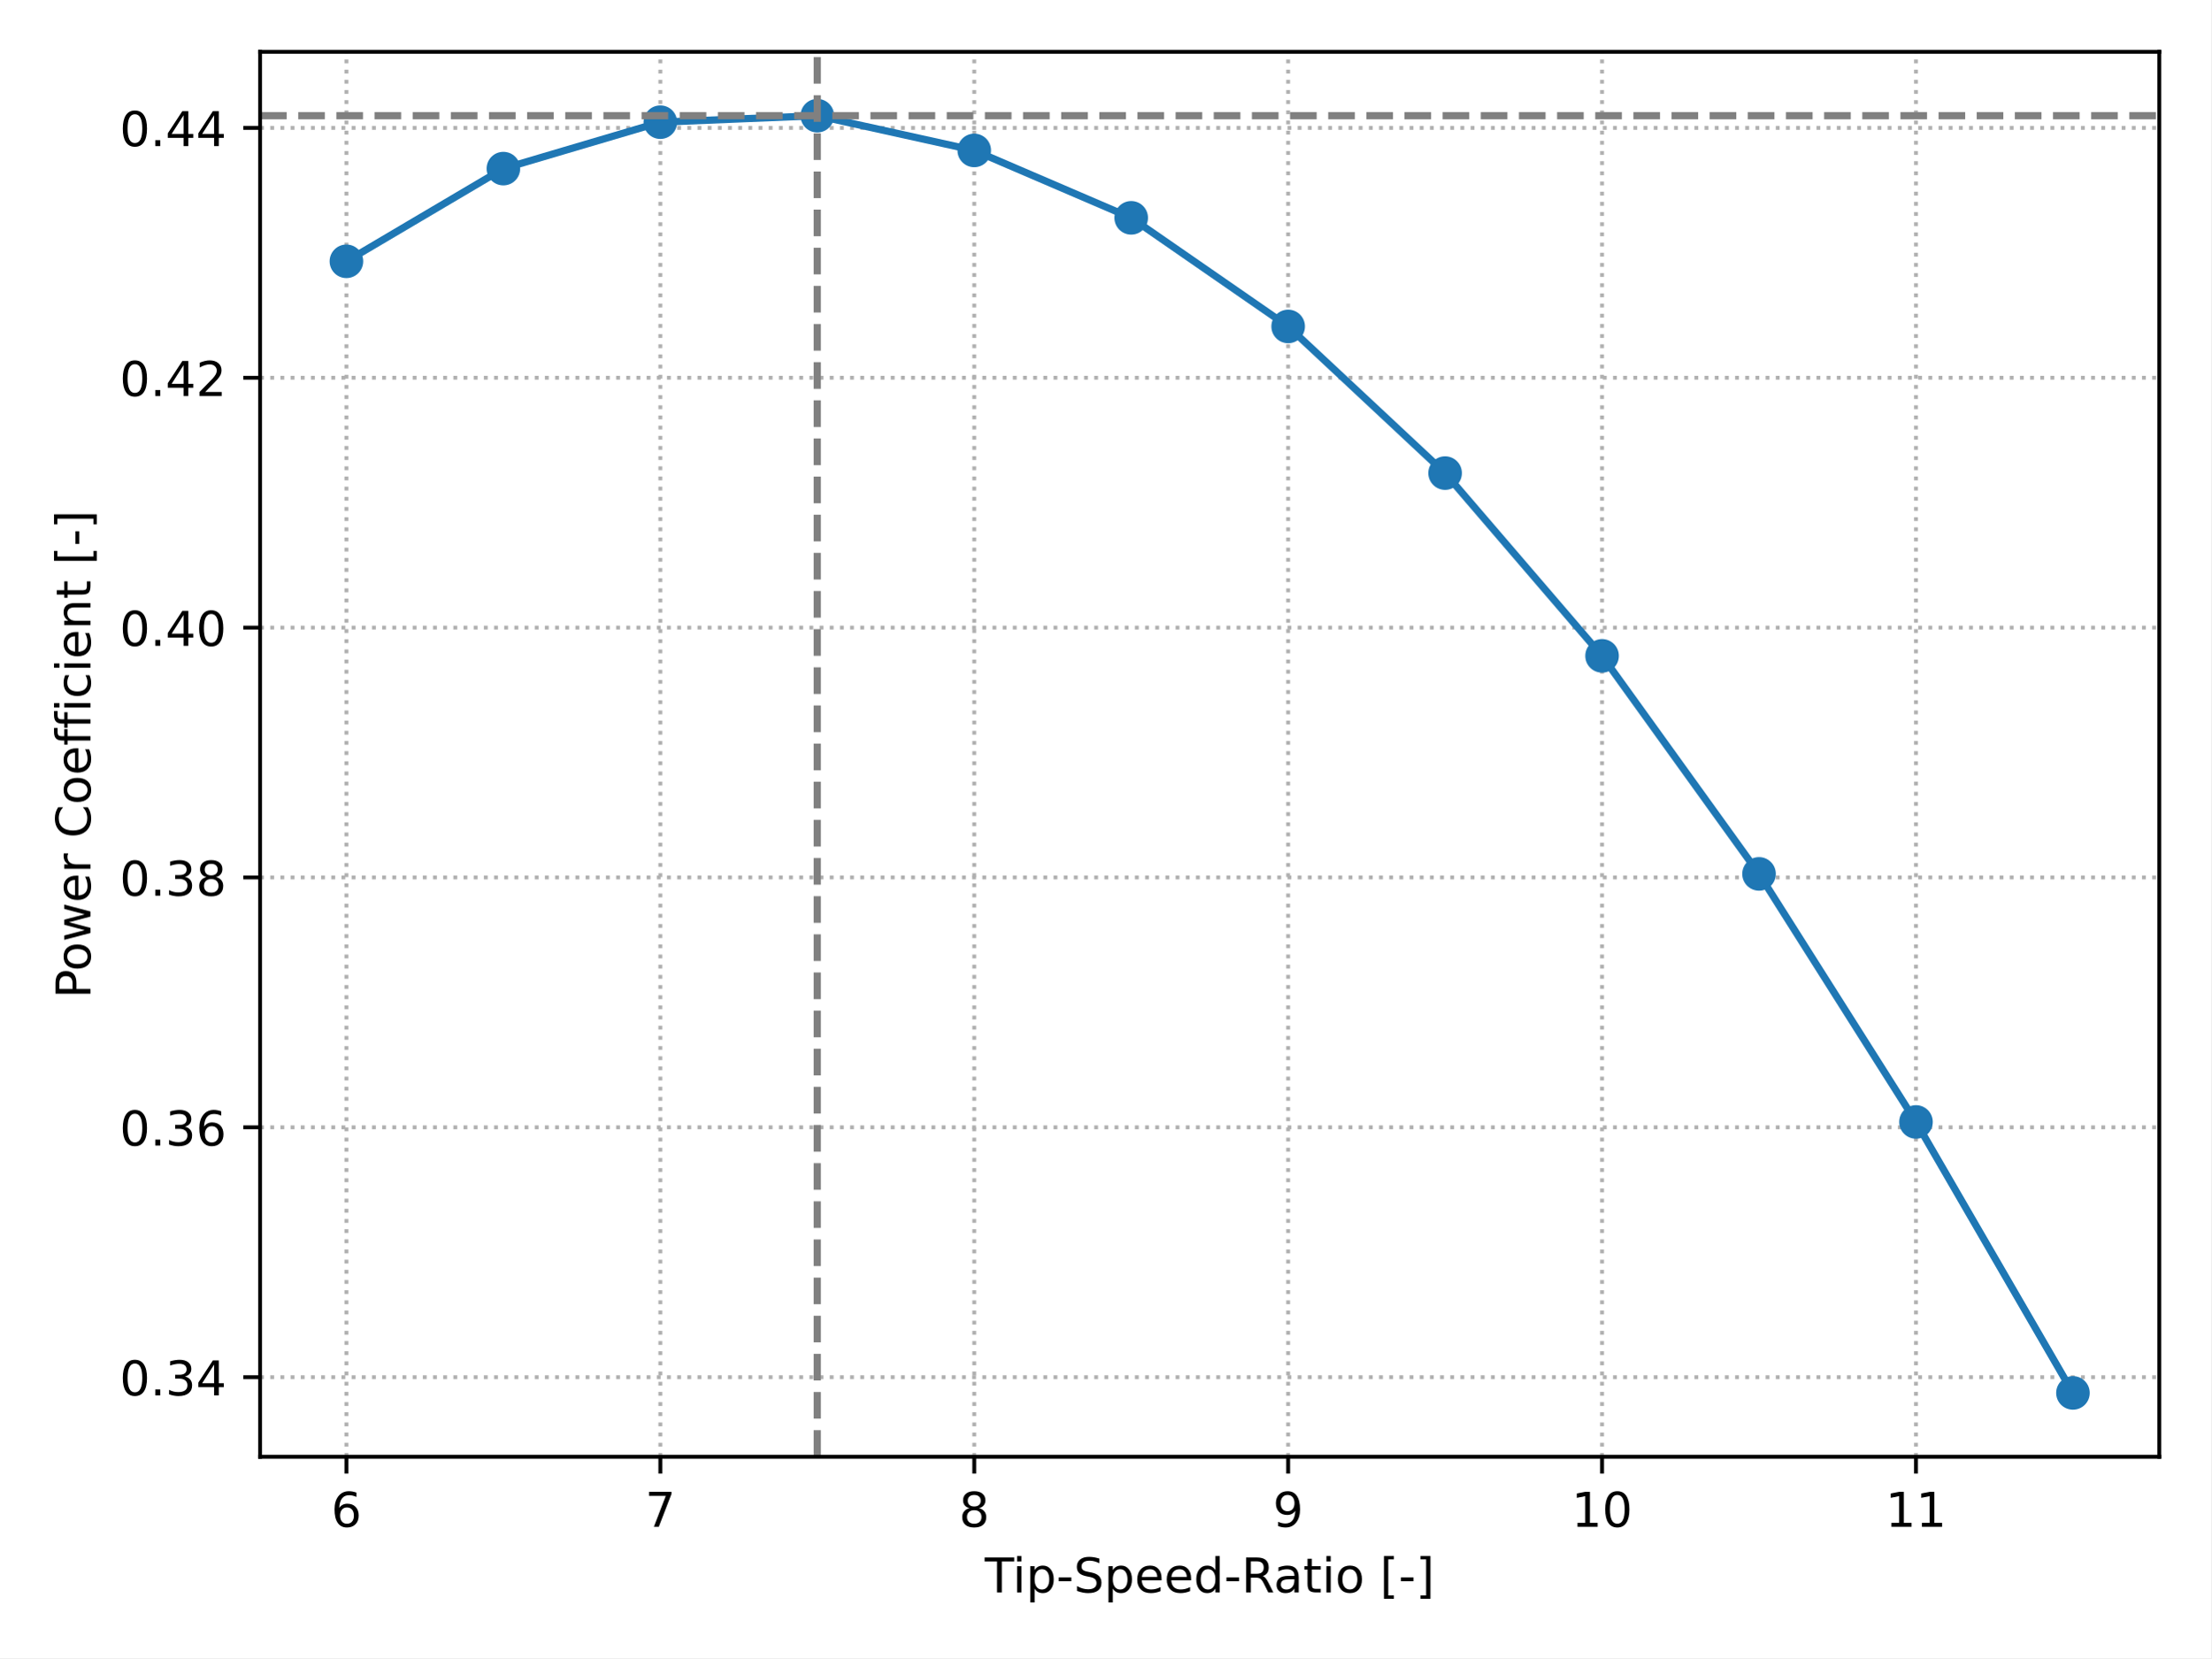
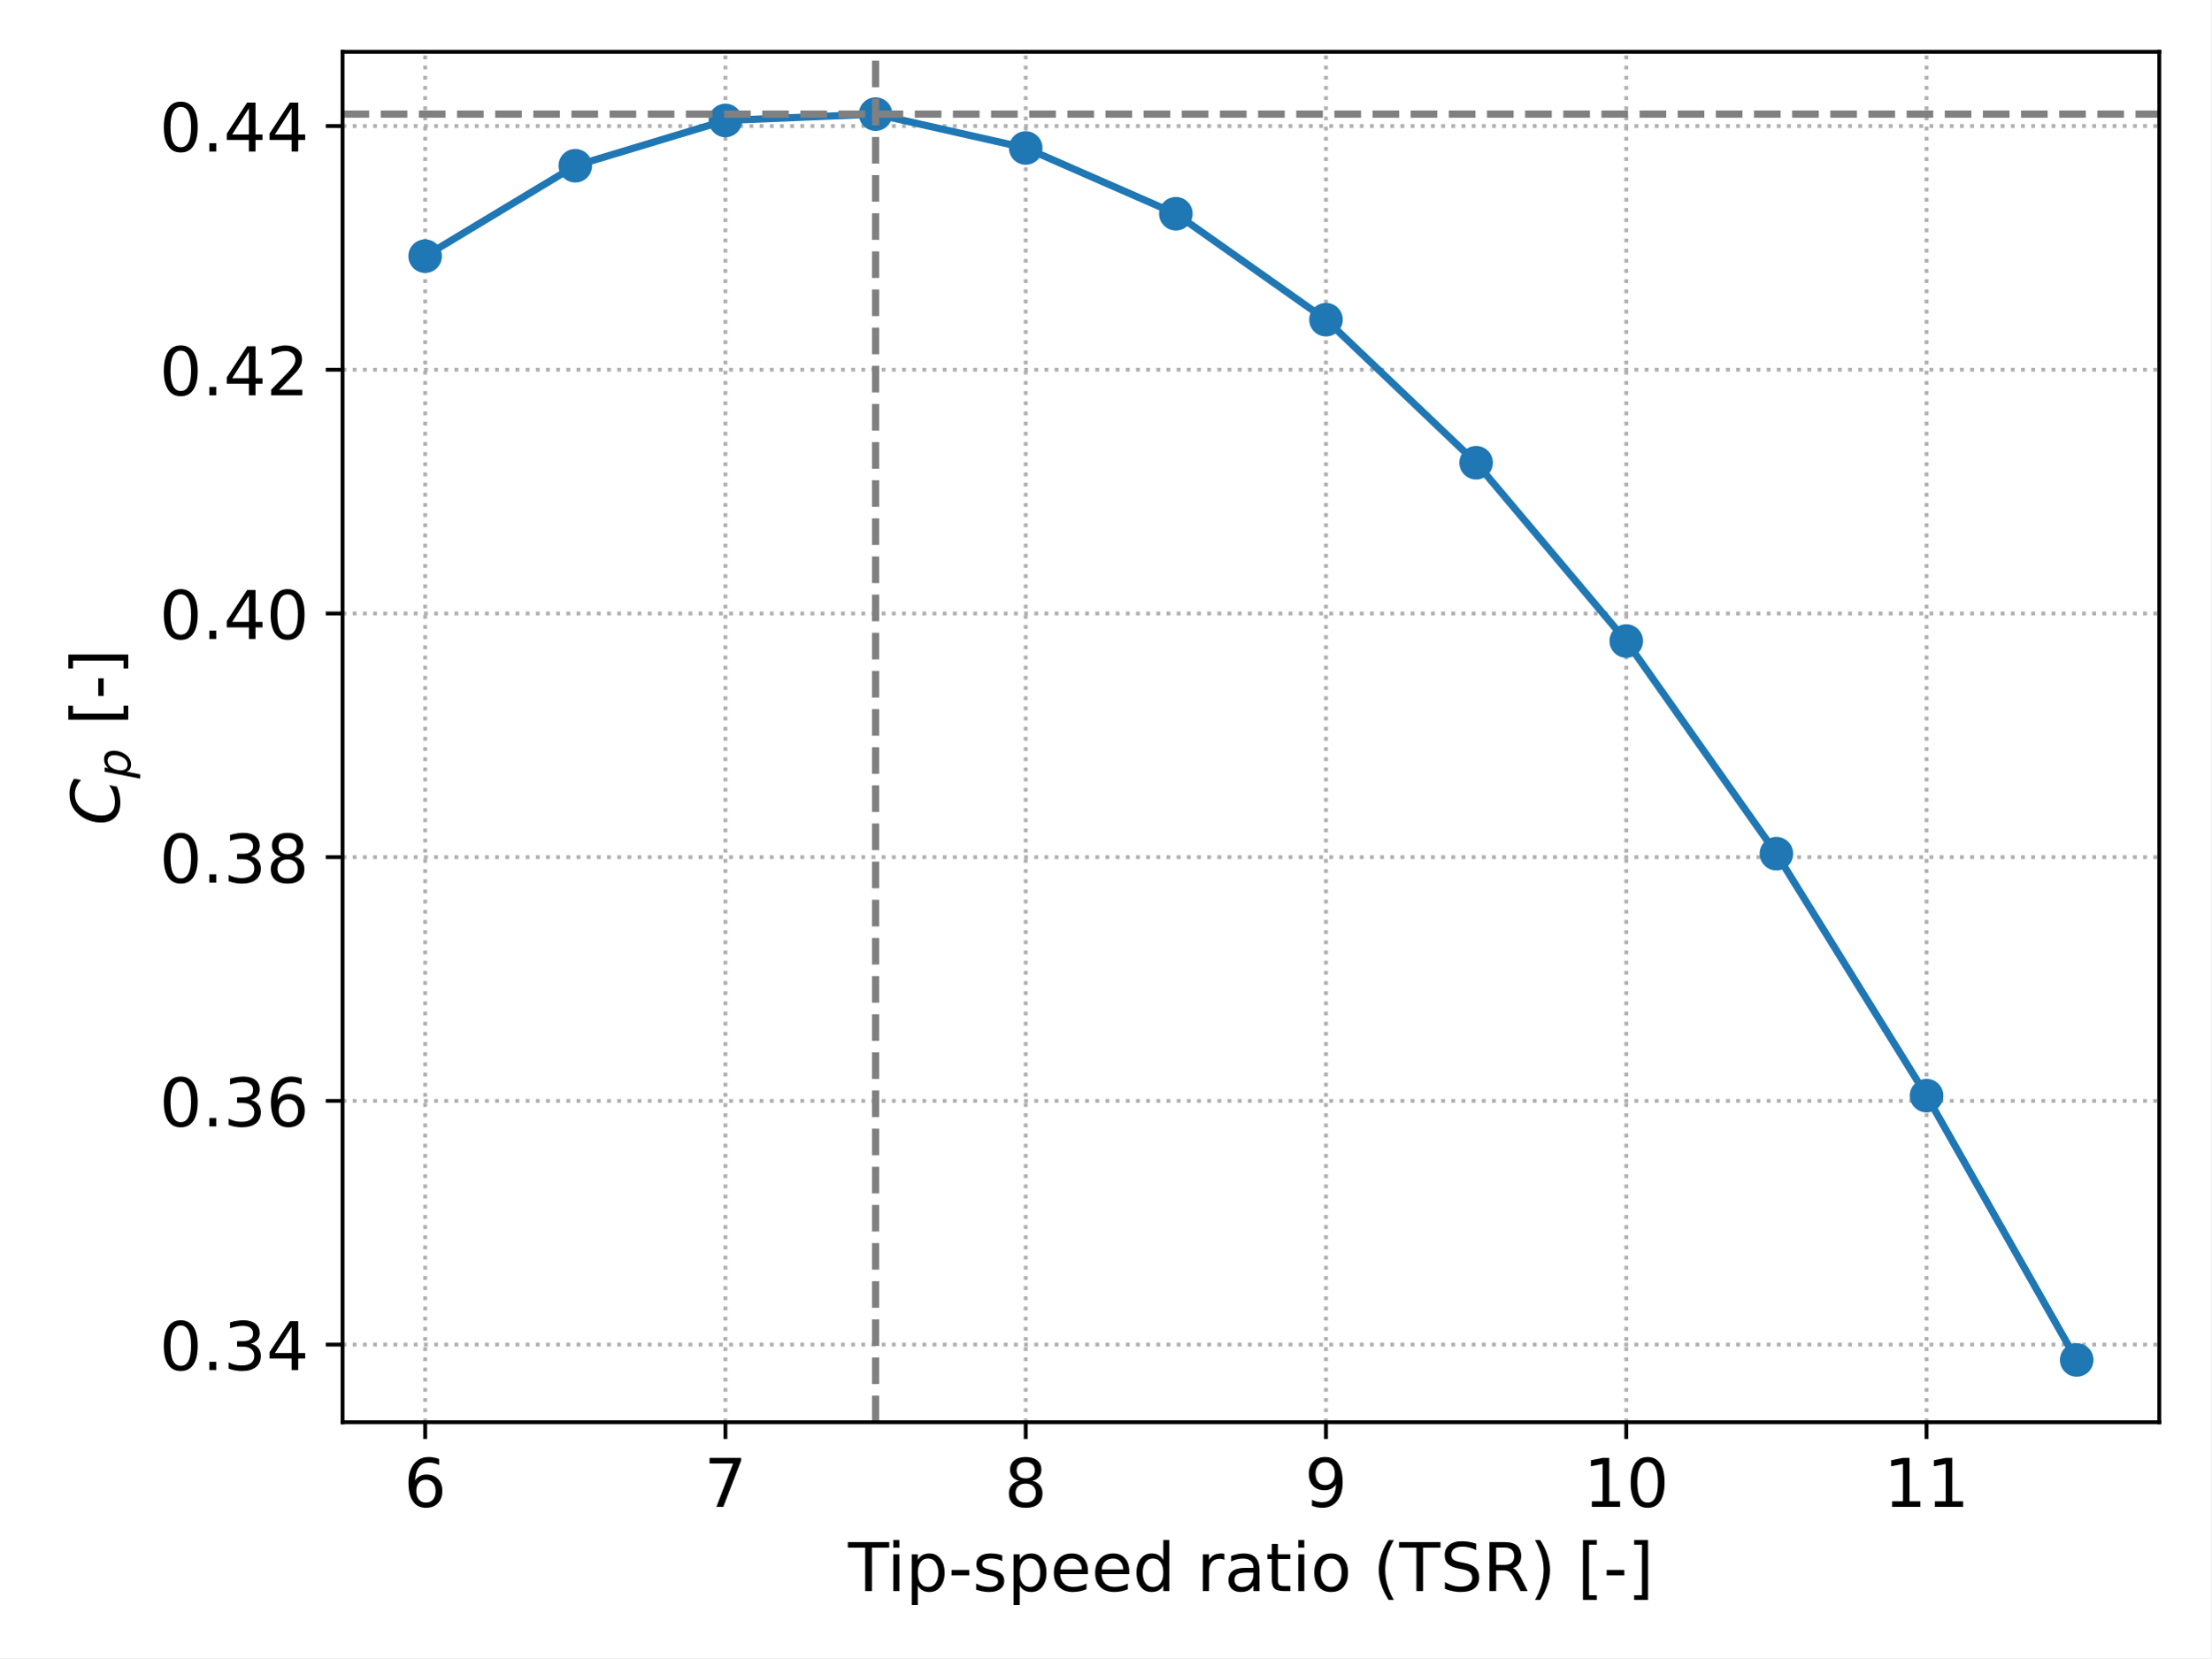
<svg xmlns="http://www.w3.org/2000/svg" xmlns:xlink="http://www.w3.org/1999/xlink" width="460.8pt" height="345.6pt" viewBox="0 0 460.8 345.6" version="1.1">
  <defs>
    <style type="text/css">*{stroke-linejoin: round; stroke-linecap: butt}</style>
  </defs>
  <g id="figure_1">
    <g id="patch_1">
      <path d="M 0 345.6  L 460.8 345.6  L 460.8 0  L 0 0  z " style="fill: #ffffff" />
    </g>
    <g id="axes_1">
      <g id="patch_2">
-         <path d="M 54.2 303.64  L 450 303.64  L 450 10.8  L 54.2 10.8  z " style="fill: #ffffff" />
+         <path d="M 71.39 296.44  L 450 296.44  L 450 10.8  L 71.39 10.8  z " style="fill: #ffffff" />
      </g>
      <g id="matplotlib.axis_1">
        <g id="xtick_1">
          <g id="line2d_1">
-             <path d="M 72.191 303.64  L 72.191 10.8  " clip-path="url(#p3d54d28c93)" style="fill: none; stroke-dasharray: 0.8,1.32; stroke-dashoffset: 0; stroke: #b0b0b0; stroke-width: 0.8" />
+             <path d="M 88.6 296.44  L 88.6 10.8  " clip-path="url(#pbe9369dfdd)" style="fill: none; stroke-dasharray: 0.8,1.32; stroke-dashoffset: 0; stroke: #b0b0b0; stroke-width: 0.8" />
          </g>
          <g id="line2d_2">
            <defs>
-               <path id="mae72f18d8f" d="M 0 0  L 0 3.5  " style="stroke: #000000; stroke-width: 0.8" />
+               <path id="m9ea7c73c81" d="M 0 0  L 0 3.5  " style="stroke: #000000; stroke-width: 0.8" />
            </defs>
            <g>
-               <use xlink:href="#mae72f18d8f" x="72.191" y="303.64" style="stroke: #000000; stroke-width: 0.8" />
+               <use xlink:href="#m9ea7c73c81" x="88.6" y="296.44" style="stroke: #000000; stroke-width: 0.8" />
            </g>
          </g>
          <g id="text_1">
-             <g transform="translate(69.00966 318.2384) scale(0.1 -0.1)">
+             <g transform="translate(84.1458 314.0778) scale(0.14 -0.14)">
              <defs>
                <path id="DejaVuSans-36" d="M 2113 2584  Q 1688 2584 1439 2293  Q 1191 2003 1191 1497  Q 1191 994 1439 701  Q 1688 409 2113 409  Q 2538 409 2786 701  Q 3034 994 3034 1497  Q 3034 2003 2786 2293  Q 2538 2584 2113 2584  z M 3366 4563  L 3366 3988  Q 3128 4100 2886 4159  Q 2644 4219 2406 4219  Q 1781 4219 1451 3797  Q 1122 3375 1075 2522  Q 1259 2794 1537 2939  Q 1816 3084 2150 3084  Q 2853 3084 3261 2657  Q 3669 2231 3669 1497  Q 3669 778 3244 343  Q 2819 -91 2113 -91  Q 1303 -91 875 529  Q 447 1150 447 2328  Q 447 3434 972 4092  Q 1497 4750 2381 4750  Q 2619 4750 2861 4703  Q 3103 4656 3366 4563  z " transform="scale(0.015625)" />
              </defs>
              <use xlink:href="#DejaVuSans-36" />
            </g>
          </g>
        </g>
        <g id="xtick_2">
          <g id="line2d_3">
-             <path d="M 137.612 303.64  L 137.612 10.8  " clip-path="url(#p3d54d28c93)" style="fill: none; stroke-dasharray: 0.8,1.32; stroke-dashoffset: 0; stroke: #b0b0b0; stroke-width: 0.8" />
+             <path d="M 151.18 296.44  L 151.18 10.8  " clip-path="url(#pbe9369dfdd)" style="fill: none; stroke-dasharray: 0.8,1.32; stroke-dashoffset: 0; stroke: #b0b0b0; stroke-width: 0.8" />
          </g>
          <g id="line2d_4">
            <g>
-               <use xlink:href="#mae72f18d8f" x="137.612" y="303.64" style="stroke: #000000; stroke-width: 0.8" />
+               <use xlink:href="#m9ea7c73c81" x="151.18" y="296.44" style="stroke: #000000; stroke-width: 0.8" />
            </g>
          </g>
          <g id="text_2">
-             <g transform="translate(134.4311 318.2384) scale(0.1 -0.1)">
+             <g transform="translate(146.726 314.0778) scale(0.14 -0.14)">
              <defs>
                <path id="DejaVuSans-37" d="M 525 4666  L 3525 4666  L 3525 4397  L 1831 0  L 1172 0  L 2766 4134  L 525 4134  L 525 4666  z " transform="scale(0.015625)" />
              </defs>
              <use xlink:href="#DejaVuSans-37" />
            </g>
          </g>
        </g>
        <g id="xtick_3">
          <g id="line2d_5">
-             <path d="M 203.034 303.64  L 203.034 10.8  " clip-path="url(#p3d54d28c93)" style="fill: none; stroke-dasharray: 0.8,1.32; stroke-dashoffset: 0; stroke: #b0b0b0; stroke-width: 0.8" />
+             <path d="M 213.76 296.44  L 213.76 10.8  " clip-path="url(#pbe9369dfdd)" style="fill: none; stroke-dasharray: 0.8,1.32; stroke-dashoffset: 0; stroke: #b0b0b0; stroke-width: 0.8" />
          </g>
          <g id="line2d_6">
            <g>
-               <use xlink:href="#mae72f18d8f" x="203.034" y="303.64" style="stroke: #000000; stroke-width: 0.8" />
+               <use xlink:href="#m9ea7c73c81" x="213.76" y="296.44" style="stroke: #000000; stroke-width: 0.8" />
            </g>
          </g>
          <g id="text_3">
-             <g transform="translate(199.8526 318.2384) scale(0.1 -0.1)">
+             <g transform="translate(209.3061 314.0778) scale(0.14 -0.14)">
              <defs>
                <path id="DejaVuSans-38" d="M 2034 2216  Q 1584 2216 1326 1975  Q 1069 1734 1069 1313  Q 1069 891 1326 650  Q 1584 409 2034 409  Q 2484 409 2743 651  Q 3003 894 3003 1313  Q 3003 1734 2745 1975  Q 2488 2216 2034 2216  z M 1403 2484  Q 997 2584 770 2862  Q 544 3141 544 3541  Q 544 4100 942 4425  Q 1341 4750 2034 4750  Q 2731 4750 3128 4425  Q 3525 4100 3525 3541  Q 3525 3141 3298 2862  Q 3072 2584 2669 2484  Q 3125 2378 3379 2068  Q 3634 1759 3634 1313  Q 3634 634 3220 271  Q 2806 -91 2034 -91  Q 1263 -91 848 271  Q 434 634 434 1313  Q 434 1759 690 2068  Q 947 2378 1403 2484  z M 1172 3481  Q 1172 3119 1398 2916  Q 1625 2713 2034 2713  Q 2441 2713 2670 2916  Q 2900 3119 2900 3481  Q 2900 3844 2670 4047  Q 2441 4250 2034 4250  Q 1625 4250 1398 4047  Q 1172 3844 1172 3481  z " transform="scale(0.015625)" />
              </defs>
              <use xlink:href="#DejaVuSans-38" />
            </g>
          </g>
        </g>
        <g id="xtick_4">
          <g id="line2d_7">
-             <path d="M 268.455 303.64  L 268.455 10.8  " clip-path="url(#p3d54d28c93)" style="fill: none; stroke-dasharray: 0.8,1.32; stroke-dashoffset: 0; stroke: #b0b0b0; stroke-width: 0.8" />
+             <path d="M 276.34 296.44  L 276.34 10.8  " clip-path="url(#pbe9369dfdd)" style="fill: none; stroke-dasharray: 0.8,1.32; stroke-dashoffset: 0; stroke: #b0b0b0; stroke-width: 0.8" />
          </g>
          <g id="line2d_8">
            <g>
-               <use xlink:href="#mae72f18d8f" x="268.455" y="303.64" style="stroke: #000000; stroke-width: 0.8" />
+               <use xlink:href="#m9ea7c73c81" x="276.34" y="296.44" style="stroke: #000000; stroke-width: 0.8" />
            </g>
          </g>
          <g id="text_4">
-             <g transform="translate(265.2741 318.2384) scale(0.1 -0.1)">
+             <g transform="translate(271.8863 314.0778) scale(0.14 -0.14)">
              <defs>
                <path id="DejaVuSans-39" d="M 703 97  L 703 672  Q 941 559 1184 500  Q 1428 441 1663 441  Q 2288 441 2617 861  Q 2947 1281 2994 2138  Q 2813 1869 2534 1725  Q 2256 1581 1919 1581  Q 1219 1581 811 2004  Q 403 2428 403 3163  Q 403 3881 828 4315  Q 1253 4750 1959 4750  Q 2769 4750 3195 4129  Q 3622 3509 3622 2328  Q 3622 1225 3098 567  Q 2575 -91 1691 -91  Q 1453 -91 1209 -44  Q 966 3 703 97  z M 1959 2075  Q 2384 2075 2632 2365  Q 2881 2656 2881 3163  Q 2881 3666 2632 3958  Q 2384 4250 1959 4250  Q 1534 4250 1286 3958  Q 1038 3666 1038 3163  Q 1038 2656 1286 2365  Q 1534 2075 1959 2075  z " transform="scale(0.015625)" />
              </defs>
              <use xlink:href="#DejaVuSans-39" />
            </g>
          </g>
        </g>
        <g id="xtick_5">
          <g id="line2d_9">
-             <path d="M 333.877 303.64  L 333.877 10.8  " clip-path="url(#p3d54d28c93)" style="fill: none; stroke-dasharray: 0.8,1.32; stroke-dashoffset: 0; stroke: #b0b0b0; stroke-width: 0.8" />
+             <path d="M 338.92 296.44  L 338.92 10.8  " clip-path="url(#pbe9369dfdd)" style="fill: none; stroke-dasharray: 0.8,1.32; stroke-dashoffset: 0; stroke: #b0b0b0; stroke-width: 0.8" />
          </g>
          <g id="line2d_10">
            <g>
-               <use xlink:href="#mae72f18d8f" x="333.877" y="303.64" style="stroke: #000000; stroke-width: 0.8" />
+               <use xlink:href="#m9ea7c73c81" x="338.92" y="296.44" style="stroke: #000000; stroke-width: 0.8" />
            </g>
          </g>
          <g id="text_5">
-             <g transform="translate(327.5144 318.2384) scale(0.1 -0.1)">
+             <g transform="translate(330.0127 314.0778) scale(0.14 -0.14)">
              <defs>
                <path id="DejaVuSans-31" d="M 794 531  L 1825 531  L 1825 4091  L 703 3866  L 703 4441  L 1819 4666  L 2450 4666  L 2450 531  L 3481 531  L 3481 0  L 794 0  L 794 531  z " transform="scale(0.015625)" />
                <path id="DejaVuSans-30" d="M 2034 4250  Q 1547 4250 1301 3770  Q 1056 3291 1056 2328  Q 1056 1369 1301 889  Q 1547 409 2034 409  Q 2525 409 2770 889  Q 3016 1369 3016 2328  Q 3016 3291 2770 3770  Q 2525 4250 2034 4250  z M 2034 4750  Q 2819 4750 3233 4129  Q 3647 3509 3647 2328  Q 3647 1150 3233 529  Q 2819 -91 2034 -91  Q 1250 -91 836 529  Q 422 1150 422 2328  Q 422 3509 836 4129  Q 1250 4750 2034 4750  z " transform="scale(0.015625)" />
              </defs>
              <use xlink:href="#DejaVuSans-31" />
              <use xlink:href="#DejaVuSans-30" x="63.623" />
            </g>
          </g>
        </g>
        <g id="xtick_6">
          <g id="line2d_11">
-             <path d="M 399.298 303.64  L 399.298 10.8  " clip-path="url(#p3d54d28c93)" style="fill: none; stroke-dasharray: 0.8,1.32; stroke-dashoffset: 0; stroke: #b0b0b0; stroke-width: 0.8" />
+             <path d="M 401.5 296.44  L 401.5 10.8  " clip-path="url(#pbe9369dfdd)" style="fill: none; stroke-dasharray: 0.8,1.32; stroke-dashoffset: 0; stroke: #b0b0b0; stroke-width: 0.8" />
          </g>
          <g id="line2d_12">
            <g>
-               <use xlink:href="#mae72f18d8f" x="399.298" y="303.64" style="stroke: #000000; stroke-width: 0.8" />
+               <use xlink:href="#m9ea7c73c81" x="401.5" y="296.44" style="stroke: #000000; stroke-width: 0.8" />
            </g>
          </g>
          <g id="text_6">
-             <g transform="translate(392.9358 318.2384) scale(0.1 -0.1)">
+             <g transform="translate(392.5929 314.0778) scale(0.14 -0.14)">
              <use xlink:href="#DejaVuSans-31" />
              <use xlink:href="#DejaVuSans-31" x="63.623" />
            </g>
          </g>
        </g>
        <g id="text_7">
-           <g transform="translate(205.2266 331.9166) scale(0.1 -0.1)">
+           <g transform="translate(176.7289 331.6272) scale(0.14 -0.14)">
            <defs>
              <path id="DejaVuSans-54" d="M -19 4666  L 3928 4666  L 3928 4134  L 2272 4134  L 2272 0  L 1638 0  L 1638 4134  L -19 4134  L -19 4666  z " transform="scale(0.015625)" />
              <path id="DejaVuSans-69" d="M 603 3500  L 1178 3500  L 1178 0  L 603 0  L 603 3500  z M 603 4863  L 1178 4863  L 1178 4134  L 603 4134  L 603 4863  z " transform="scale(0.015625)" />
              <path id="DejaVuSans-70" d="M 1159 525  L 1159 -1331  L 581 -1331  L 581 3500  L 1159 3500  L 1159 2969  Q 1341 3281 1617 3432  Q 1894 3584 2278 3584  Q 2916 3584 3314 3078  Q 3713 2572 3713 1747  Q 3713 922 3314 415  Q 2916 -91 2278 -91  Q 1894 -91 1617 61  Q 1341 213 1159 525  z M 3116 1747  Q 3116 2381 2855 2742  Q 2594 3103 2138 3103  Q 1681 3103 1420 2742  Q 1159 2381 1159 1747  Q 1159 1113 1420 752  Q 1681 391 2138 391  Q 2594 391 2855 752  Q 3116 1113 3116 1747  z " transform="scale(0.015625)" />
              <path id="DejaVuSans-2d" d="M 313 2009  L 1997 2009  L 1997 1497  L 313 1497  L 313 2009  z " transform="scale(0.015625)" />
-               <path id="DejaVuSans-53" d="M 3425 4513  L 3425 3897  Q 3066 4069 2747 4153  Q 2428 4238 2131 4238  Q 1616 4238 1336 4038  Q 1056 3838 1056 3469  Q 1056 3159 1242 3001  Q 1428 2844 1947 2747  L 2328 2669  Q 3034 2534 3370 2195  Q 3706 1856 3706 1288  Q 3706 609 3251 259  Q 2797 -91 1919 -91  Q 1588 -91 1214 -16  Q 841 59 441 206  L 441 856  Q 825 641 1194 531  Q 1563 422 1919 422  Q 2459 422 2753 634  Q 3047 847 3047 1241  Q 3047 1584 2836 1778  Q 2625 1972 2144 2069  L 1759 2144  Q 1053 2284 737 2584  Q 422 2884 422 3419  Q 422 4038 858 4394  Q 1294 4750 2059 4750  Q 2388 4750 2728 4690  Q 3069 4631 3425 4513  z " transform="scale(0.015625)" />
+               <path id="DejaVuSans-73" d="M 2834 3397  L 2834 2853  Q 2591 2978 2328 3040  Q 2066 3103 1784 3103  Q 1356 3103 1142 2972  Q 928 2841 928 2578  Q 928 2378 1081 2264  Q 1234 2150 1697 2047  L 1894 2003  Q 2506 1872 2764 1633  Q 3022 1394 3022 966  Q 3022 478 2636 193  Q 2250 -91 1575 -91  Q 1294 -91 989 -36  Q 684 19 347 128  L 347 722  Q 666 556 975 473  Q 1284 391 1588 391  Q 1994 391 2212 530  Q 2431 669 2431 922  Q 2431 1156 2273 1281  Q 2116 1406 1581 1522  L 1381 1569  Q 847 1681 609 1914  Q 372 2147 372 2553  Q 372 3047 722 3315  Q 1072 3584 1716 3584  Q 2034 3584 2315 3537  Q 2597 3491 2834 3397  z " transform="scale(0.015625)" />
              <path id="DejaVuSans-65" d="M 3597 1894  L 3597 1613  L 953 1613  Q 991 1019 1311 708  Q 1631 397 2203 397  Q 2534 397 2845 478  Q 3156 559 3463 722  L 3463 178  Q 3153 47 2828 -22  Q 2503 -91 2169 -91  Q 1331 -91 842 396  Q 353 884 353 1716  Q 353 2575 817 3079  Q 1281 3584 2069 3584  Q 2775 3584 3186 3129  Q 3597 2675 3597 1894  z M 3022 2063  Q 3016 2534 2758 2815  Q 2500 3097 2075 3097  Q 1594 3097 1305 2825  Q 1016 2553 972 2059  L 3022 2063  z " transform="scale(0.015625)" />
              <path id="DejaVuSans-64" d="M 2906 2969  L 2906 4863  L 3481 4863  L 3481 0  L 2906 0  L 2906 525  Q 2725 213 2448 61  Q 2172 -91 1784 -91  Q 1150 -91 751 415  Q 353 922 353 1747  Q 353 2572 751 3078  Q 1150 3584 1784 3584  Q 2172 3584 2448 3432  Q 2725 3281 2906 2969  z M 947 1747  Q 947 1113 1208 752  Q 1469 391 1925 391  Q 2381 391 2643 752  Q 2906 1113 2906 1747  Q 2906 2381 2643 2742  Q 2381 3103 1925 3103  Q 1469 3103 1208 2742  Q 947 2381 947 1747  z " transform="scale(0.015625)" />
-               <path id="DejaVuSans-52" d="M 2841 2188  Q 3044 2119 3236 1894  Q 3428 1669 3622 1275  L 4263 0  L 3584 0  L 2988 1197  Q 2756 1666 2539 1819  Q 2322 1972 1947 1972  L 1259 1972  L 1259 0  L 628 0  L 628 4666  L 2053 4666  Q 2853 4666 3247 4331  Q 3641 3997 3641 3322  Q 3641 2881 3436 2590  Q 3231 2300 2841 2188  z M 1259 4147  L 1259 2491  L 2053 2491  Q 2509 2491 2742 2702  Q 2975 2913 2975 3322  Q 2975 3731 2742 3939  Q 2509 4147 2053 4147  L 1259 4147  z " transform="scale(0.015625)" />
+               <path id="DejaVuSans-20" transform="scale(0.015625)" />
+               <path id="DejaVuSans-72" d="M 2631 2963  Q 2534 3019 2420 3045  Q 2306 3072 2169 3072  Q 1681 3072 1420 2755  Q 1159 2438 1159 1844  L 1159 0  L 581 0  L 581 3500  L 1159 3500  L 1159 2956  Q 1341 3275 1631 3429  Q 1922 3584 2338 3584  Q 2397 3584 2469 3576  Q 2541 3569 2628 3553  L 2631 2963  z " transform="scale(0.015625)" />
              <path id="DejaVuSans-61" d="M 2194 1759  Q 1497 1759 1228 1600  Q 959 1441 959 1056  Q 959 750 1161 570  Q 1363 391 1709 391  Q 2188 391 2477 730  Q 2766 1069 2766 1631  L 2766 1759  L 2194 1759  z M 3341 1997  L 3341 0  L 2766 0  L 2766 531  Q 2569 213 2275 61  Q 1981 -91 1556 -91  Q 1019 -91 701 211  Q 384 513 384 1019  Q 384 1609 779 1909  Q 1175 2209 1959 2209  L 2766 2209  L 2766 2266  Q 2766 2663 2505 2880  Q 2244 3097 1772 3097  Q 1472 3097 1187 3025  Q 903 2953 641 2809  L 641 3341  Q 956 3463 1253 3523  Q 1550 3584 1831 3584  Q 2591 3584 2966 3190  Q 3341 2797 3341 1997  z " transform="scale(0.015625)" />
              <path id="DejaVuSans-74" d="M 1172 4494  L 1172 3500  L 2356 3500  L 2356 3053  L 1172 3053  L 1172 1153  Q 1172 725 1289 603  Q 1406 481 1766 481  L 2356 481  L 2356 0  L 1766 0  Q 1100 0 847 248  Q 594 497 594 1153  L 594 3053  L 172 3053  L 172 3500  L 594 3500  L 594 4494  L 1172 4494  z " transform="scale(0.015625)" />
              <path id="DejaVuSans-6f" d="M 1959 3097  Q 1497 3097 1228 2736  Q 959 2375 959 1747  Q 959 1119 1226 758  Q 1494 397 1959 397  Q 2419 397 2687 759  Q 2956 1122 2956 1747  Q 2956 2369 2687 2733  Q 2419 3097 1959 3097  z M 1959 3584  Q 2709 3584 3137 3096  Q 3566 2609 3566 1747  Q 3566 888 3137 398  Q 2709 -91 1959 -91  Q 1206 -91 779 398  Q 353 888 353 1747  Q 353 2609 779 3096  Q 1206 3584 1959 3584  z " transform="scale(0.015625)" />
-               <path id="DejaVuSans-20" transform="scale(0.015625)" />
+               <path id="DejaVuSans-28" d="M 1984 4856  Q 1566 4138 1362 3434  Q 1159 2731 1159 2009  Q 1159 1288 1364 580  Q 1569 -128 1984 -844  L 1484 -844  Q 1016 -109 783 600  Q 550 1309 550 2009  Q 550 2706 781 3412  Q 1013 4119 1484 4856  L 1984 4856  z " transform="scale(0.015625)" />
+               <path id="DejaVuSans-53" d="M 3425 4513  L 3425 3897  Q 3066 4069 2747 4153  Q 2428 4238 2131 4238  Q 1616 4238 1336 4038  Q 1056 3838 1056 3469  Q 1056 3159 1242 3001  Q 1428 2844 1947 2747  L 2328 2669  Q 3034 2534 3370 2195  Q 3706 1856 3706 1288  Q 3706 609 3251 259  Q 2797 -91 1919 -91  Q 1588 -91 1214 -16  Q 841 59 441 206  L 441 856  Q 825 641 1194 531  Q 1563 422 1919 422  Q 2459 422 2753 634  Q 3047 847 3047 1241  Q 3047 1584 2836 1778  Q 2625 1972 2144 2069  L 1759 2144  Q 1053 2284 737 2584  Q 422 2884 422 3419  Q 422 4038 858 4394  Q 1294 4750 2059 4750  Q 2388 4750 2728 4690  Q 3069 4631 3425 4513  z " transform="scale(0.015625)" />
+               <path id="DejaVuSans-52" d="M 2841 2188  Q 3044 2119 3236 1894  Q 3428 1669 3622 1275  L 4263 0  L 3584 0  L 2988 1197  Q 2756 1666 2539 1819  Q 2322 1972 1947 1972  L 1259 1972  L 1259 0  L 628 0  L 628 4666  L 2053 4666  Q 2853 4666 3247 4331  Q 3641 3997 3641 3322  Q 3641 2881 3436 2590  Q 3231 2300 2841 2188  z M 1259 4147  L 1259 2491  L 2053 2491  Q 2509 2491 2742 2702  Q 2975 2913 2975 3322  Q 2975 3731 2742 3939  Q 2509 4147 2053 4147  L 1259 4147  z " transform="scale(0.015625)" />
+               <path id="DejaVuSans-29" d="M 513 4856  L 1013 4856  Q 1481 4119 1714 3412  Q 1947 2706 1947 2009  Q 1947 1309 1714 600  Q 1481 -109 1013 -844  L 513 -844  Q 928 -128 1133 580  Q 1338 1288 1338 2009  Q 1338 2731 1133 3434  Q 928 4138 513 4856  z " transform="scale(0.015625)" />
              <path id="DejaVuSans-5b" d="M 550 4863  L 1875 4863  L 1875 4416  L 1125 4416  L 1125 -397  L 1875 -397  L 1875 -844  L 550 -844  L 550 4863  z " transform="scale(0.015625)" />
              <path id="DejaVuSans-5d" d="M 1947 4863  L 1947 -844  L 622 -844  L 622 -397  L 1369 -397  L 1369 4416  L 622 4416  L 622 4863  L 1947 4863  z " transform="scale(0.015625)" />
            </defs>
            <use xlink:href="#DejaVuSans-54" />
            <use xlink:href="#DejaVuSans-69" x="57.959" />
            <use xlink:href="#DejaVuSans-70" x="85.742" />
            <use xlink:href="#DejaVuSans-2d" x="149.219" />
-             <use xlink:href="#DejaVuSans-53" x="185.303" />
-             <use xlink:href="#DejaVuSans-70" x="248.779" />
-             <use xlink:href="#DejaVuSans-65" x="312.256" />
-             <use xlink:href="#DejaVuSans-65" x="373.779" />
-             <use xlink:href="#DejaVuSans-64" x="435.303" />
-             <use xlink:href="#DejaVuSans-2d" x="498.779" />
-             <use xlink:href="#DejaVuSans-52" x="534.863" />
-             <use xlink:href="#DejaVuSans-61" x="602.096" />
-             <use xlink:href="#DejaVuSans-74" x="663.375" />
-             <use xlink:href="#DejaVuSans-69" x="702.584" />
-             <use xlink:href="#DejaVuSans-6f" x="730.367" />
-             <use xlink:href="#DejaVuSans-20" x="791.549" />
-             <use xlink:href="#DejaVuSans-5b" x="823.336" />
-             <use xlink:href="#DejaVuSans-2d" x="862.35" />
-             <use xlink:href="#DejaVuSans-5d" x="898.434" />
+             <use xlink:href="#DejaVuSans-73" x="185.303" />
+             <use xlink:href="#DejaVuSans-70" x="237.402" />
+             <use xlink:href="#DejaVuSans-65" x="300.879" />
+             <use xlink:href="#DejaVuSans-65" x="362.402" />
+             <use xlink:href="#DejaVuSans-64" x="423.926" />
+             <use xlink:href="#DejaVuSans-20" x="487.402" />
+             <use xlink:href="#DejaVuSans-72" x="519.189" />
+             <use xlink:href="#DejaVuSans-61" x="560.303" />
+             <use xlink:href="#DejaVuSans-74" x="621.582" />
+             <use xlink:href="#DejaVuSans-69" x="660.791" />
+             <use xlink:href="#DejaVuSans-6f" x="688.574" />
+             <use xlink:href="#DejaVuSans-20" x="749.756" />
+             <use xlink:href="#DejaVuSans-28" x="781.543" />
+             <use xlink:href="#DejaVuSans-54" x="820.557" />
+             <use xlink:href="#DejaVuSans-53" x="881.641" />
+             <use xlink:href="#DejaVuSans-52" x="945.117" />
+             <use xlink:href="#DejaVuSans-29" x="1014.6" />
+             <use xlink:href="#DejaVuSans-20" x="1053.613" />
+             <use xlink:href="#DejaVuSans-5b" x="1085.4" />
+             <use xlink:href="#DejaVuSans-2d" x="1124.414" />
+             <use xlink:href="#DejaVuSans-5d" x="1160.498" />
          </g>
        </g>
      </g>
      <g id="matplotlib.axis_2">
        <g id="ytick_1">
          <g id="line2d_13">
-             <path d="M 54.2 287.049  L 450 287.049  " clip-path="url(#p3d54d28c93)" style="fill: none; stroke-dasharray: 0.8,1.32; stroke-dashoffset: 0; stroke: #b0b0b0; stroke-width: 0.8" />
+             <path d="M 71.39 280.256  L 450 280.256  " clip-path="url(#pbe9369dfdd)" style="fill: none; stroke-dasharray: 0.8,1.32; stroke-dashoffset: 0; stroke: #b0b0b0; stroke-width: 0.8" />
          </g>
          <g id="line2d_14">
            <defs>
-               <path id="mfc8ed18189" d="M 0 0  L -3.5 0  " style="stroke: #000000; stroke-width: 0.8" />
+               <path id="m4f96088e76" d="M 0 0  L -3.5 0  " style="stroke: #000000; stroke-width: 0.8" />
            </defs>
            <g>
-               <use xlink:href="#mfc8ed18189" x="54.2" y="287.049" style="stroke: #000000; stroke-width: 0.8" />
+               <use xlink:href="#m4f96088e76" x="71.39" y="280.256" style="stroke: #000000; stroke-width: 0.8" />
            </g>
          </g>
          <g id="text_8">
-             <g transform="translate(24.93437 290.8478) scale(0.1 -0.1)">
+             <g transform="translate(33.21813 285.5754) scale(0.14 -0.14)">
              <defs>
                <path id="DejaVuSans-2e" d="M 684 794  L 1344 794  L 1344 0  L 684 0  L 684 794  z " transform="scale(0.015625)" />
                <path id="DejaVuSans-33" d="M 2597 2516  Q 3050 2419 3304 2112  Q 3559 1806 3559 1356  Q 3559 666 3084 287  Q 2609 -91 1734 -91  Q 1441 -91 1130 -33  Q 819 25 488 141  L 488 750  Q 750 597 1062 519  Q 1375 441 1716 441  Q 2309 441 2620 675  Q 2931 909 2931 1356  Q 2931 1769 2642 2001  Q 2353 2234 1838 2234  L 1294 2234  L 1294 2753  L 1863 2753  Q 2328 2753 2575 2939  Q 2822 3125 2822 3475  Q 2822 3834 2567 4026  Q 2313 4219 1838 4219  Q 1578 4219 1281 4162  Q 984 4106 628 3988  L 628 4550  Q 988 4650 1302 4700  Q 1616 4750 1894 4750  Q 2613 4750 3031 4423  Q 3450 4097 3450 3541  Q 3450 3153 3228 2886  Q 3006 2619 2597 2516  z " transform="scale(0.015625)" />
                <path id="DejaVuSans-34" d="M 2419 4116  L 825 1625  L 2419 1625  L 2419 4116  z M 2253 4666  L 3047 4666  L 3047 1625  L 3713 1625  L 3713 1100  L 3047 1100  L 3047 0  L 2419 0  L 2419 1100  L 313 1100  L 313 1709  L 2253 4666  z " transform="scale(0.015625)" />
              </defs>
              <use xlink:href="#DejaVuSans-30" />
              <use xlink:href="#DejaVuSans-2e" x="63.623" />
              <use xlink:href="#DejaVuSans-33" x="95.41" />
              <use xlink:href="#DejaVuSans-34" x="159.033" />
            </g>
          </g>
        </g>
        <g id="ytick_2">
          <g id="line2d_15">
-             <path d="M 54.2 234.969  L 450 234.969  " clip-path="url(#p3d54d28c93)" style="fill: none; stroke-dasharray: 0.8,1.32; stroke-dashoffset: 0; stroke: #b0b0b0; stroke-width: 0.8" />
+             <path d="M 71.39 229.458  L 450 229.458  " clip-path="url(#pbe9369dfdd)" style="fill: none; stroke-dasharray: 0.8,1.32; stroke-dashoffset: 0; stroke: #b0b0b0; stroke-width: 0.8" />
          </g>
          <g id="line2d_16">
            <g>
-               <use xlink:href="#mfc8ed18189" x="54.2" y="234.969" style="stroke: #000000; stroke-width: 0.8" />
+               <use xlink:href="#m4f96088e76" x="71.39" y="229.458" style="stroke: #000000; stroke-width: 0.8" />
            </g>
          </g>
          <g id="text_9">
-             <g transform="translate(24.93437 238.7686) scale(0.1 -0.1)">
+             <g transform="translate(33.21813 234.7767) scale(0.14 -0.14)">
              <use xlink:href="#DejaVuSans-30" />
              <use xlink:href="#DejaVuSans-2e" x="63.623" />
              <use xlink:href="#DejaVuSans-33" x="95.41" />
              <use xlink:href="#DejaVuSans-36" x="159.033" />
            </g>
          </g>
        </g>
        <g id="ytick_3">
          <g id="line2d_17">
-             <path d="M 54.2 182.89  L 450 182.89  " clip-path="url(#p3d54d28c93)" style="fill: none; stroke-dasharray: 0.8,1.32; stroke-dashoffset: 0; stroke: #b0b0b0; stroke-width: 0.8" />
+             <path d="M 71.39 178.659  L 450 178.659  " clip-path="url(#pbe9369dfdd)" style="fill: none; stroke-dasharray: 0.8,1.32; stroke-dashoffset: 0; stroke: #b0b0b0; stroke-width: 0.8" />
          </g>
          <g id="line2d_18">
            <g>
-               <use xlink:href="#mfc8ed18189" x="54.2" y="182.89" style="stroke: #000000; stroke-width: 0.8" />
+               <use xlink:href="#m4f96088e76" x="71.39" y="178.659" style="stroke: #000000; stroke-width: 0.8" />
            </g>
          </g>
          <g id="text_10">
-             <g transform="translate(24.93437 186.6895) scale(0.1 -0.1)">
+             <g transform="translate(33.21813 183.978) scale(0.14 -0.14)">
              <use xlink:href="#DejaVuSans-30" />
              <use xlink:href="#DejaVuSans-2e" x="63.623" />
              <use xlink:href="#DejaVuSans-33" x="95.41" />
              <use xlink:href="#DejaVuSans-38" x="159.033" />
            </g>
          </g>
        </g>
        <g id="ytick_4">
          <g id="line2d_19">
-             <path d="M 54.2 130.811  L 450 130.811  " clip-path="url(#p3d54d28c93)" style="fill: none; stroke-dasharray: 0.8,1.32; stroke-dashoffset: 0; stroke: #b0b0b0; stroke-width: 0.8" />
+             <path d="M 71.39 127.86  L 450 127.86  " clip-path="url(#pbe9369dfdd)" style="fill: none; stroke-dasharray: 0.8,1.32; stroke-dashoffset: 0; stroke: #b0b0b0; stroke-width: 0.8" />
          </g>
          <g id="line2d_20">
            <g>
-               <use xlink:href="#mfc8ed18189" x="54.2" y="130.811" style="stroke: #000000; stroke-width: 0.8" />
+               <use xlink:href="#m4f96088e76" x="71.39" y="127.86" style="stroke: #000000; stroke-width: 0.8" />
            </g>
          </g>
          <g id="text_11">
-             <g transform="translate(24.93437 134.6103) scale(0.1 -0.1)">
+             <g transform="translate(33.21813 133.1793) scale(0.14 -0.14)">
              <use xlink:href="#DejaVuSans-30" />
              <use xlink:href="#DejaVuSans-2e" x="63.623" />
              <use xlink:href="#DejaVuSans-34" x="95.41" />
              <use xlink:href="#DejaVuSans-30" x="159.033" />
            </g>
          </g>
        </g>
        <g id="ytick_5">
          <g id="line2d_21">
-             <path d="M 54.2 78.732  L 450 78.732  " clip-path="url(#p3d54d28c93)" style="fill: none; stroke-dasharray: 0.8,1.32; stroke-dashoffset: 0; stroke: #b0b0b0; stroke-width: 0.8" />
+             <path d="M 71.39 77.062  L 450 77.062  " clip-path="url(#pbe9369dfdd)" style="fill: none; stroke-dasharray: 0.8,1.32; stroke-dashoffset: 0; stroke: #b0b0b0; stroke-width: 0.8" />
          </g>
          <g id="line2d_22">
            <g>
-               <use xlink:href="#mfc8ed18189" x="54.2" y="78.732" style="stroke: #000000; stroke-width: 0.8" />
+               <use xlink:href="#m4f96088e76" x="71.39" y="77.062" style="stroke: #000000; stroke-width: 0.8" />
            </g>
          </g>
          <g id="text_12">
-             <g transform="translate(24.93437 82.53121) scale(0.1 -0.1)">
+             <g transform="translate(33.21813 82.38067) scale(0.14 -0.14)">
              <defs>
                <path id="DejaVuSans-32" d="M 1228 531  L 3431 531  L 3431 0  L 469 0  L 469 531  Q 828 903 1448 1529  Q 2069 2156 2228 2338  Q 2531 2678 2651 2914  Q 2772 3150 2772 3378  Q 2772 3750 2511 3984  Q 2250 4219 1831 4219  Q 1534 4219 1204 4116  Q 875 4013 500 3803  L 500 4441  Q 881 4594 1212 4672  Q 1544 4750 1819 4750  Q 2544 4750 2975 4387  Q 3406 4025 3406 3419  Q 3406 3131 3298 2873  Q 3191 2616 2906 2266  Q 2828 2175 2409 1742  Q 1991 1309 1228 531  z " transform="scale(0.015625)" />
              </defs>
              <use xlink:href="#DejaVuSans-30" />
              <use xlink:href="#DejaVuSans-2e" x="63.623" />
              <use xlink:href="#DejaVuSans-34" x="95.41" />
              <use xlink:href="#DejaVuSans-32" x="159.033" />
            </g>
          </g>
        </g>
        <g id="ytick_6">
          <g id="line2d_23">
-             <path d="M 54.2 26.653  L 450 26.653  " clip-path="url(#p3d54d28c93)" style="fill: none; stroke-dasharray: 0.8,1.32; stroke-dashoffset: 0; stroke: #b0b0b0; stroke-width: 0.8" />
+             <path d="M 71.39 26.263  L 450 26.263  " clip-path="url(#pbe9369dfdd)" style="fill: none; stroke-dasharray: 0.8,1.32; stroke-dashoffset: 0; stroke: #b0b0b0; stroke-width: 0.8" />
          </g>
          <g id="line2d_24">
            <g>
-               <use xlink:href="#mfc8ed18189" x="54.2" y="26.653" style="stroke: #000000; stroke-width: 0.8" />
+               <use xlink:href="#m4f96088e76" x="71.39" y="26.263" style="stroke: #000000; stroke-width: 0.8" />
            </g>
          </g>
          <g id="text_13">
-             <g transform="translate(24.93437 30.45208) scale(0.1 -0.1)">
+             <g transform="translate(33.21813 31.58199) scale(0.14 -0.14)">
              <use xlink:href="#DejaVuSans-30" />
              <use xlink:href="#DejaVuSans-2e" x="63.623" />
              <use xlink:href="#DejaVuSans-34" x="95.41" />
              <use xlink:href="#DejaVuSans-34" x="159.033" />
            </g>
          </g>
        </g>
        <g id="text_14">
-           <g transform="translate(18.85469 208.0981) rotate(-90) scale(0.1 -0.1)">
+           <g transform="translate(24.87813 172.03) rotate(-90) scale(0.14 -0.14)">
            <defs>
-               <path id="DejaVuSans-50" d="M 1259 4147  L 1259 2394  L 2053 2394  Q 2494 2394 2734 2622  Q 2975 2850 2975 3272  Q 2975 3691 2734 3919  Q 2494 4147 2053 4147  L 1259 4147  z M 628 4666  L 2053 4666  Q 2838 4666 3239 4311  Q 3641 3956 3641 3272  Q 3641 2581 3239 2228  Q 2838 1875 2053 1875  L 1259 1875  L 1259 0  L 628 0  L 628 4666  z " transform="scale(0.015625)" />
-               <path id="DejaVuSans-77" d="M 269 3500  L 844 3500  L 1563 769  L 2278 3500  L 2956 3500  L 3675 769  L 4391 3500  L 4966 3500  L 4050 0  L 3372 0  L 2619 2869  L 1863 0  L 1184 0  L 269 3500  z " transform="scale(0.015625)" />
-               <path id="DejaVuSans-72" d="M 2631 2963  Q 2534 3019 2420 3045  Q 2306 3072 2169 3072  Q 1681 3072 1420 2755  Q 1159 2438 1159 1844  L 1159 0  L 581 0  L 581 3500  L 1159 3500  L 1159 2956  Q 1341 3275 1631 3429  Q 1922 3584 2338 3584  Q 2397 3584 2469 3576  Q 2541 3569 2628 3553  L 2631 2963  z " transform="scale(0.015625)" />
-               <path id="DejaVuSans-43" d="M 4122 4306  L 4122 3641  Q 3803 3938 3442 4084  Q 3081 4231 2675 4231  Q 1875 4231 1450 3742  Q 1025 3253 1025 2328  Q 1025 1406 1450 917  Q 1875 428 2675 428  Q 3081 428 3442 575  Q 3803 722 4122 1019  L 4122 359  Q 3791 134 3420 21  Q 3050 -91 2638 -91  Q 1578 -91 968 557  Q 359 1206 359 2328  Q 359 3453 968 4101  Q 1578 4750 2638 4750  Q 3056 4750 3426 4639  Q 3797 4528 4122 4306  z " transform="scale(0.015625)" />
-               <path id="DejaVuSans-66" d="M 2375 4863  L 2375 4384  L 1825 4384  Q 1516 4384 1395 4259  Q 1275 4134 1275 3809  L 1275 3500  L 2222 3500  L 2222 3053  L 1275 3053  L 1275 0  L 697 0  L 697 3053  L 147 3053  L 147 3500  L 697 3500  L 697 3744  Q 697 4328 969 4595  Q 1241 4863 1831 4863  L 2375 4863  z " transform="scale(0.015625)" />
-               <path id="DejaVuSans-63" d="M 3122 3366  L 3122 2828  Q 2878 2963 2633 3030  Q 2388 3097 2138 3097  Q 1578 3097 1268 2742  Q 959 2388 959 1747  Q 959 1106 1268 751  Q 1578 397 2138 397  Q 2388 397 2633 464  Q 2878 531 3122 666  L 3122 134  Q 2881 22 2623 -34  Q 2366 -91 2075 -91  Q 1284 -91 818 406  Q 353 903 353 1747  Q 353 2603 823 3093  Q 1294 3584 2113 3584  Q 2378 3584 2631 3529  Q 2884 3475 3122 3366  z " transform="scale(0.015625)" />
-               <path id="DejaVuSans-6e" d="M 3513 2113  L 3513 0  L 2938 0  L 2938 2094  Q 2938 2591 2744 2837  Q 2550 3084 2163 3084  Q 1697 3084 1428 2787  Q 1159 2491 1159 1978  L 1159 0  L 581 0  L 581 3500  L 1159 3500  L 1159 2956  Q 1366 3272 1645 3428  Q 1925 3584 2291 3584  Q 2894 3584 3203 3211  Q 3513 2838 3513 2113  z " transform="scale(0.015625)" />
+               <path id="DejaVuSans-Oblique-43" d="M 4447 4306  L 4319 3641  Q 4019 3944 3683 4091  Q 3347 4238 2956 4238  Q 2422 4238 2017 3981  Q 1613 3725 1319 3200  Q 1131 2863 1032 2486  Q 934 2109 934 1728  Q 934 1091 1264 756  Q 1594 422 2222 422  Q 2656 422 3056 561  Q 3456 700 3834 978  L 3688 231  Q 3316 72 2936 -9  Q 2556 -91 2175 -91  Q 1278 -91 773 396  Q 269 884 269 1753  Q 269 2309 461 2846  Q 653 3384 1013 3828  Q 1394 4300 1883 4525  Q 2372 4750 3022 4750  Q 3422 4750 3780 4639  Q 4138 4528 4447 4306  z " transform="scale(0.015625)" />
+               <path id="DejaVuSans-Oblique-70" d="M 3175 2156  Q 3175 2616 2975 2859  Q 2775 3103 2400 3103  Q 2144 3103 1911 2972  Q 1678 2841 1497 2591  Q 1319 2344 1212 1994  Q 1106 1644 1106 1300  Q 1106 863 1306 627  Q 1506 391 1875 391  Q 2147 391 2380 519  Q 2613 647 2778 891  Q 2956 1147 3065 1494  Q 3175 1841 3175 2156  z M 1394 2969  Q 1625 3272 1939 3428  Q 2253 3584 2638 3584  Q 3175 3584 3472 3232  Q 3769 2881 3769 2247  Q 3769 1728 3584 1258  Q 3400 788 3053 416  Q 2822 169 2531 39  Q 2241 -91 1919 -91  Q 1547 -91 1294 64  Q 1041 219 916 525  L 556 -1331  L -19 -1331  L 922 3500  L 1497 3500  L 1394 2969  z " transform="scale(0.015625)" />
            </defs>
-             <use xlink:href="#DejaVuSans-50" />
-             <use xlink:href="#DejaVuSans-6f" x="56.678" />
-             <use xlink:href="#DejaVuSans-77" x="117.859" />
-             <use xlink:href="#DejaVuSans-65" x="199.646" />
-             <use xlink:href="#DejaVuSans-72" x="261.17" />
-             <use xlink:href="#DejaVuSans-20" x="302.283" />
-             <use xlink:href="#DejaVuSans-43" x="334.07" />
-             <use xlink:href="#DejaVuSans-6f" x="403.895" />
-             <use xlink:href="#DejaVuSans-65" x="465.076" />
-             <use xlink:href="#DejaVuSans-66" x="526.6" />
-             <use xlink:href="#DejaVuSans-66" x="561.805" />
-             <use xlink:href="#DejaVuSans-69" x="597.01" />
-             <use xlink:href="#DejaVuSans-63" x="624.793" />
-             <use xlink:href="#DejaVuSans-69" x="679.773" />
-             <use xlink:href="#DejaVuSans-65" x="707.557" />
-             <use xlink:href="#DejaVuSans-6e" x="769.08" />
-             <use xlink:href="#DejaVuSans-74" x="832.459" />
-             <use xlink:href="#DejaVuSans-20" x="871.668" />
-             <use xlink:href="#DejaVuSans-5b" x="903.455" />
-             <use xlink:href="#DejaVuSans-2d" x="942.469" />
-             <use xlink:href="#DejaVuSans-5d" x="978.553" />
+             <use xlink:href="#DejaVuSans-Oblique-43" transform="translate(0 0.015625)" />
+             <use xlink:href="#DejaVuSans-Oblique-70" transform="translate(69.82422 -16.39062) scale(0.7)" />
+             <use xlink:href="#DejaVuSans-20" transform="translate(116.9922 0.015625)" />
+             <use xlink:href="#DejaVuSans-5b" transform="translate(148.7793 0.015625)" />
+             <use xlink:href="#DejaVuSans-2d" transform="translate(187.793 0.015625)" />
+             <use xlink:href="#DejaVuSans-5d" transform="translate(223.877 0.015625)" />
          </g>
        </g>
      </g>
      <g id="line2d_25">
-         <path d="M 72.191 54.463  L 104.902 35.143  L 137.612 25.463  L 170.323 24.111  L 203.034 31.349  L 235.745 45.401  L 268.455 68.036  L 301.166 98.604  L 333.877 136.702  L 366.588 182.147  L 399.298 233.85  L 432.009 290.329  " clip-path="url(#p3d54d28c93)" style="fill: none; stroke: #1f77b4; stroke-width: 1.5; stroke-linecap: square" />
+         <path d="M 88.6 53.389  L 119.89 34.544  L 151.18 25.103  L 182.47 23.784  L 213.76 30.844  L 245.05 44.55  L 276.34 66.628  L 307.63 96.445  L 338.92 133.607  L 370.21 177.934  L 401.5 228.366  L 432.79 283.456  " clip-path="url(#pbe9369dfdd)" style="fill: none; stroke: #1f77b4; stroke-width: 1.5; stroke-linecap: square" />
        <defs>
-           <path id="md50a4ea0b3" d="M 0 3  C 0.796 3 1.559 2.684 2.121 2.121  C 2.684 1.559 3 0.796 3 0  C 3 -0.796 2.684 -1.559 2.121 -2.121  C 1.559 -2.684 0.796 -3 0 -3  C -0.796 -3 -1.559 -2.684 -2.121 -2.121  C -2.684 -1.559 -3 -0.796 -3 0  C -3 0.796 -2.684 1.559 -2.121 2.121  C -1.559 2.684 -0.796 3 0 3  z " style="stroke: #1f77b4" />
+           <path id="m0986fe64d3" d="M 0 3  C 0.796 3 1.559 2.684 2.121 2.121  C 2.684 1.559 3 0.796 3 0  C 3 -0.796 2.684 -1.559 2.121 -2.121  C 1.559 -2.684 0.796 -3 0 -3  C -0.796 -3 -1.559 -2.684 -2.121 -2.121  C -2.684 -1.559 -3 -0.796 -3 0  C -3 0.796 -2.684 1.559 -2.121 2.121  C -1.559 2.684 -0.796 3 0 3  z " style="stroke: #1f77b4" />
        </defs>
-         <g clip-path="url(#p3d54d28c93)">
-           <use xlink:href="#md50a4ea0b3" x="72.191" y="54.463" style="fill: #1f77b4; stroke: #1f77b4" />
-           <use xlink:href="#md50a4ea0b3" x="104.902" y="35.143" style="fill: #1f77b4; stroke: #1f77b4" />
-           <use xlink:href="#md50a4ea0b3" x="137.612" y="25.463" style="fill: #1f77b4; stroke: #1f77b4" />
-           <use xlink:href="#md50a4ea0b3" x="170.323" y="24.111" style="fill: #1f77b4; stroke: #1f77b4" />
-           <use xlink:href="#md50a4ea0b3" x="203.034" y="31.349" style="fill: #1f77b4; stroke: #1f77b4" />
-           <use xlink:href="#md50a4ea0b3" x="235.745" y="45.401" style="fill: #1f77b4; stroke: #1f77b4" />
-           <use xlink:href="#md50a4ea0b3" x="268.455" y="68.036" style="fill: #1f77b4; stroke: #1f77b4" />
-           <use xlink:href="#md50a4ea0b3" x="301.166" y="98.604" style="fill: #1f77b4; stroke: #1f77b4" />
-           <use xlink:href="#md50a4ea0b3" x="333.877" y="136.702" style="fill: #1f77b4; stroke: #1f77b4" />
-           <use xlink:href="#md50a4ea0b3" x="366.588" y="182.147" style="fill: #1f77b4; stroke: #1f77b4" />
-           <use xlink:href="#md50a4ea0b3" x="399.298" y="233.85" style="fill: #1f77b4; stroke: #1f77b4" />
-           <use xlink:href="#md50a4ea0b3" x="432.009" y="290.329" style="fill: #1f77b4; stroke: #1f77b4" />
+         <g clip-path="url(#pbe9369dfdd)">
+           <use xlink:href="#m0986fe64d3" x="88.6" y="53.389" style="fill: #1f77b4; stroke: #1f77b4" />
+           <use xlink:href="#m0986fe64d3" x="119.89" y="34.544" style="fill: #1f77b4; stroke: #1f77b4" />
+           <use xlink:href="#m0986fe64d3" x="151.18" y="25.103" style="fill: #1f77b4; stroke: #1f77b4" />
+           <use xlink:href="#m0986fe64d3" x="182.47" y="23.784" style="fill: #1f77b4; stroke: #1f77b4" />
+           <use xlink:href="#m0986fe64d3" x="213.76" y="30.844" style="fill: #1f77b4; stroke: #1f77b4" />
+           <use xlink:href="#m0986fe64d3" x="245.05" y="44.55" style="fill: #1f77b4; stroke: #1f77b4" />
+           <use xlink:href="#m0986fe64d3" x="276.34" y="66.628" style="fill: #1f77b4; stroke: #1f77b4" />
+           <use xlink:href="#m0986fe64d3" x="307.63" y="96.445" style="fill: #1f77b4; stroke: #1f77b4" />
+           <use xlink:href="#m0986fe64d3" x="338.92" y="133.607" style="fill: #1f77b4; stroke: #1f77b4" />
+           <use xlink:href="#m0986fe64d3" x="370.21" y="177.934" style="fill: #1f77b4; stroke: #1f77b4" />
+           <use xlink:href="#m0986fe64d3" x="401.5" y="228.366" style="fill: #1f77b4; stroke: #1f77b4" />
+           <use xlink:href="#m0986fe64d3" x="432.79" y="283.456" style="fill: #1f77b4; stroke: #1f77b4" />
        </g>
      </g>
      <g id="line2d_26">
-         <path d="M 54.2 24.111  L 450 24.111  " clip-path="url(#p3d54d28c93)" style="fill: none; stroke-dasharray: 5.55,2.4; stroke-dashoffset: 0; stroke: #808080; stroke-width: 1.5" />
+         <path d="M 71.39 23.784  L 450 23.784  " clip-path="url(#pbe9369dfdd)" style="fill: none; stroke-dasharray: 5.55,2.4; stroke-dashoffset: 0; stroke: #808080; stroke-width: 1.5" />
      </g>
      <g id="line2d_27">
-         <path d="M 170.323 303.64  L 170.323 10.8  " clip-path="url(#p3d54d28c93)" style="fill: none; stroke-dasharray: 5.55,2.4; stroke-dashoffset: 0; stroke: #808080; stroke-width: 1.5" />
+         <path d="M 182.47 296.44  L 182.47 10.8  " clip-path="url(#pbe9369dfdd)" style="fill: none; stroke-dasharray: 5.55,2.4; stroke-dashoffset: 0; stroke: #808080; stroke-width: 1.5" />
      </g>
      <g id="patch_3">
-         <path d="M 54.2 303.64  L 54.2 10.8  " style="fill: none; stroke: #000000; stroke-width: 0.8; stroke-linejoin: miter; stroke-linecap: square" />
+         <path d="M 71.39 296.44  L 71.39 10.8  " style="fill: none; stroke: #000000; stroke-width: 0.8; stroke-linejoin: miter; stroke-linecap: square" />
      </g>
      <g id="patch_4">
-         <path d="M 450 303.64  L 450 10.8  " style="fill: none; stroke: #000000; stroke-width: 0.8; stroke-linejoin: miter; stroke-linecap: square" />
+         <path d="M 450 296.44  L 450 10.8  " style="fill: none; stroke: #000000; stroke-width: 0.8; stroke-linejoin: miter; stroke-linecap: square" />
      </g>
      <g id="patch_5">
-         <path d="M 54.2 303.64  L 450 303.64  " style="fill: none; stroke: #000000; stroke-width: 0.8; stroke-linejoin: miter; stroke-linecap: square" />
+         <path d="M 71.39 296.44  L 450 296.44  " style="fill: none; stroke: #000000; stroke-width: 0.8; stroke-linejoin: miter; stroke-linecap: square" />
      </g>
      <g id="patch_6">
-         <path d="M 54.2 10.8  L 450 10.8  " style="fill: none; stroke: #000000; stroke-width: 0.8; stroke-linejoin: miter; stroke-linecap: square" />
+         <path d="M 71.39 10.8  L 450 10.8  " style="fill: none; stroke: #000000; stroke-width: 0.8; stroke-linejoin: miter; stroke-linecap: square" />
      </g>
    </g>
  </g>
  <defs>
-     <clipPath id="p3d54d28c93">
-       <rect x="54.2" y="10.8" width="395.8" height="292.84" />
+     <clipPath id="pbe9369dfdd">
+       <rect x="71.39" y="10.8" width="378.61" height="285.64" />
    </clipPath>
  </defs>
</svg>
